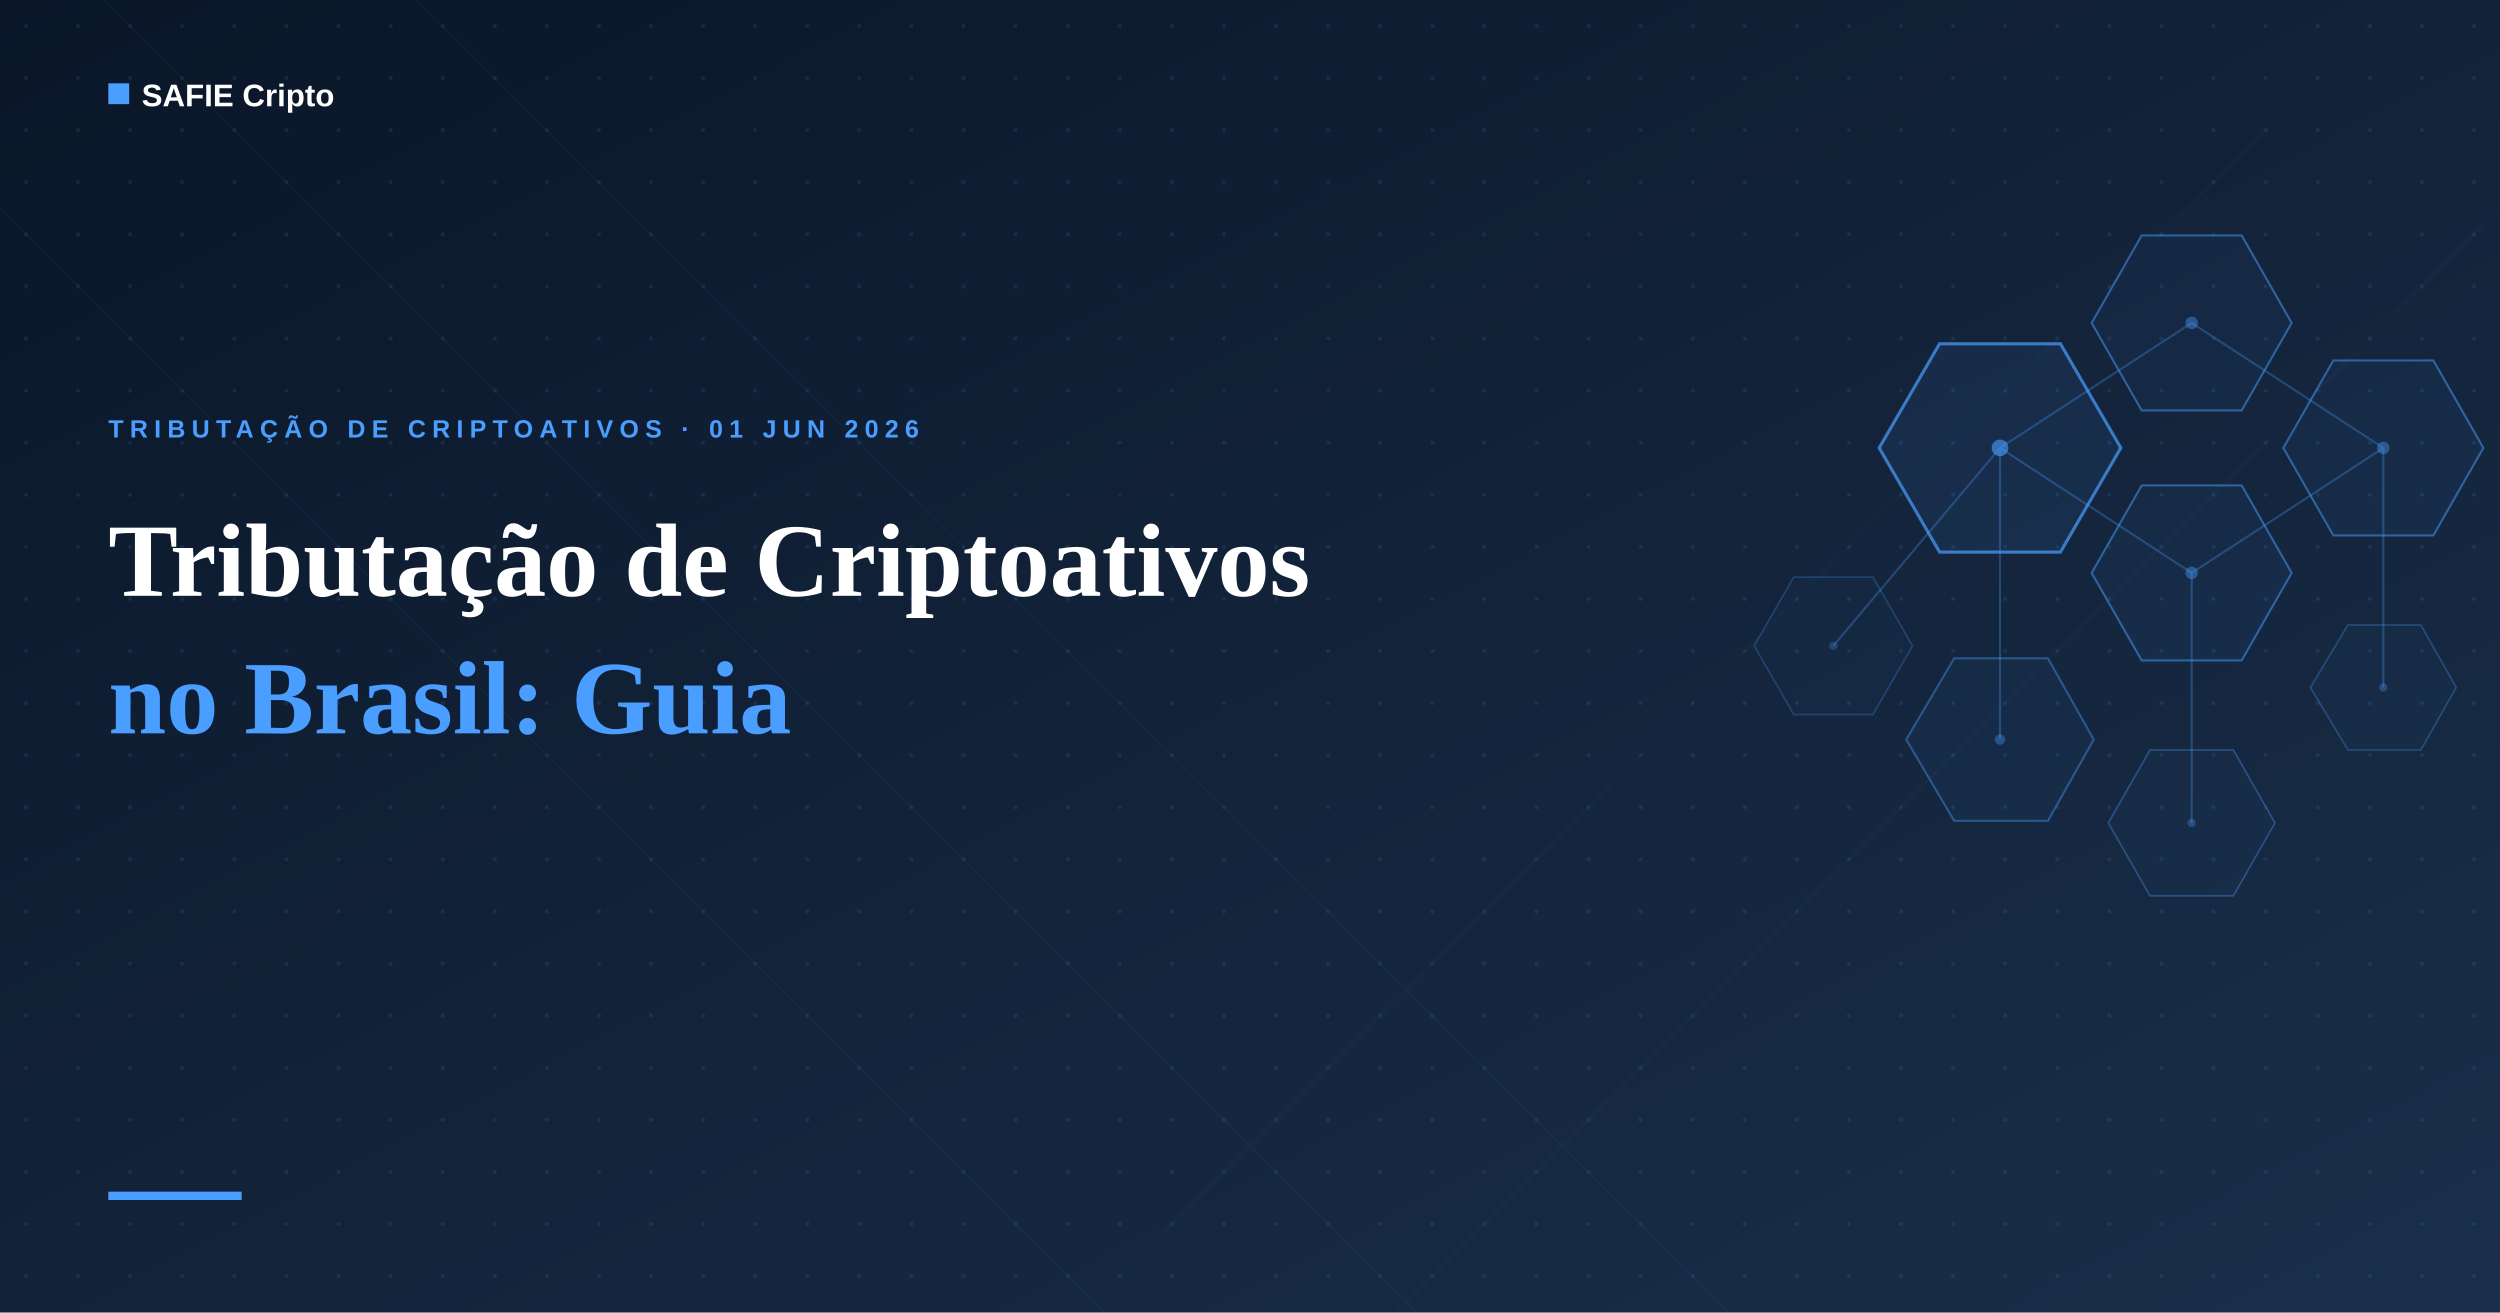
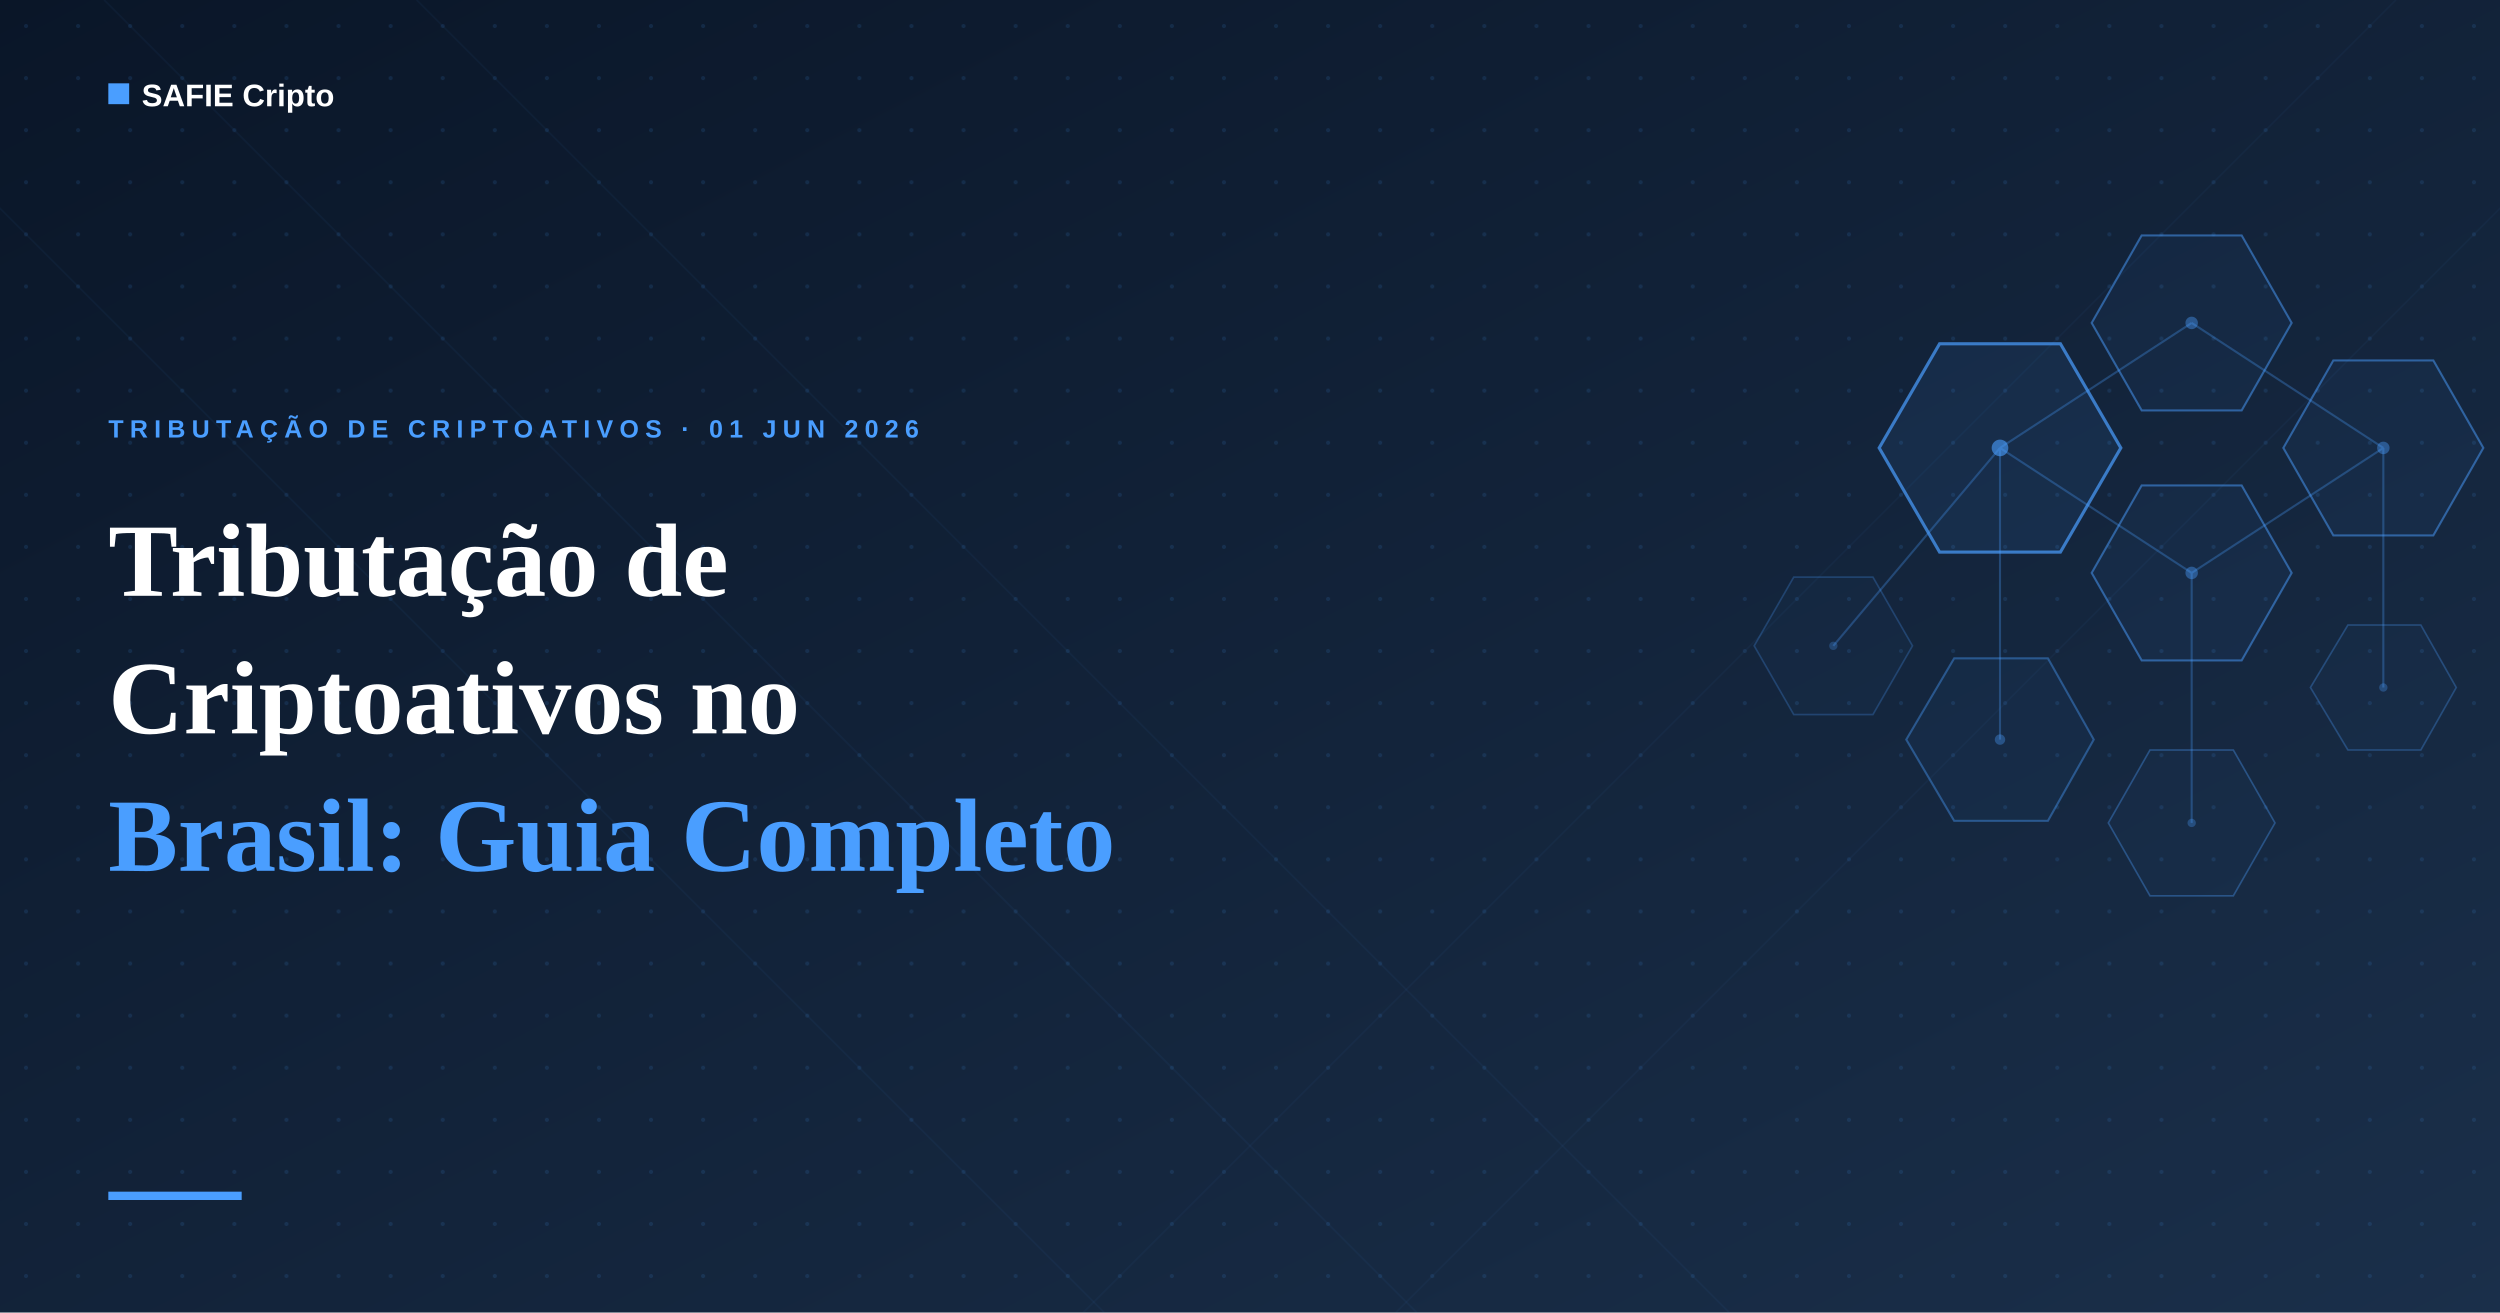
<svg xmlns="http://www.w3.org/2000/svg" viewBox="0 0 1200 630" width="1200" height="630">
  <defs>
    <linearGradient id="bg-grad" x1="0%" y1="0%" x2="100%" y2="100%">
      <stop offset="0%" stop-color="#0a1628" />
      <stop offset="100%" stop-color="#1a2f4a" />
    </linearGradient>
    <pattern id="dots" x="0" y="0" width="25" height="25" patternUnits="userSpaceOnUse">
      <circle cx="12.5" cy="12.5" r="1" fill="#4a9eff" fill-opacity="0.12" />
    </pattern>
  </defs>
  <rect width="1200" height="630" fill="url(#bg-grad)" />
  <rect width="1200" height="630" fill="url(#dots)" />
  <line x1="-100" y1="0" x2="530" y2="630" stroke="#4a9eff" stroke-width="0.8" opacity="0.05" />
  <line x1="50" y1="0" x2="680" y2="630" stroke="#4a9eff" stroke-width="0.8" opacity="0.05" />
  <line x1="200" y1="0" x2="830" y2="630" stroke="#4a9eff" stroke-width="0.8" opacity="0.05" />
  <line x1="1300" y1="0" x2="670" y2="630" stroke="#4a9eff" stroke-width="0.8" opacity="0.04" />
  <line x1="1150" y1="0" x2="520" y2="630" stroke="#4a9eff" stroke-width="0.8" opacity="0.04" />
  <g stroke="#4a9eff" stroke-width="1" opacity="0.3" fill="none">
    <line x1="960" y1="215" x2="1052" y2="155" />
    <line x1="960" y1="215" x2="1052" y2="275" />
    <line x1="1052" y1="155" x2="1144" y2="215" />
    <line x1="1052" y1="275" x2="1144" y2="215" />
    <line x1="960" y1="215" x2="960" y2="355" />
    <line x1="1052" y1="275" x2="1052" y2="395" />
    <line x1="1144" y1="215" x2="1144" y2="330" />
    <line x1="960" y1="215" x2="880" y2="310" />
  </g>
  <polygon points="1018,215 989,265 931,265 902,215 931,165 989,165" fill="#4a9eff" fill-opacity="0.08" stroke="#4a9eff" stroke-width="1.5" stroke-opacity="0.7" />
  <polygon points="1100,155 1076,197 1028,197 1004,155 1028,113 1076,113" fill="#4a9eff" fill-opacity="0.05" stroke="#4a9eff" stroke-width="1" stroke-opacity="0.5" />
  <polygon points="1100,275 1076,317 1028,317 1004,275 1028,233 1076,233" fill="#4a9eff" fill-opacity="0.05" stroke="#4a9eff" stroke-width="1" stroke-opacity="0.5" />
  <polygon points="1192,215 1168,257 1120,257 1096,215 1120,173 1168,173" fill="#4a9eff" fill-opacity="0.05" stroke="#4a9eff" stroke-width="1" stroke-opacity="0.5" />
  <polygon points="1005,355 983,394 938,394 915,355 938,316 983,316" fill="#4a9eff" fill-opacity="0.04" stroke="#4a9eff" stroke-width="1" stroke-opacity="0.4" />
  <polygon points="1092,395 1072,430 1032,430 1012,395 1032,360 1072,360" fill="#4a9eff" fill-opacity="0.03" stroke="#4a9eff" stroke-width="0.8" stroke-opacity="0.35" />
  <polygon points="1179,330 1162,360 1127,360 1109,330 1127,300 1162,300" fill="#4a9eff" fill-opacity="0.03" stroke="#4a9eff" stroke-width="0.8" stroke-opacity="0.3" />
  <polygon points="918,310 899,343 861,343 842,310 861,277 899,277" fill="#4a9eff" fill-opacity="0.03" stroke="#4a9eff" stroke-width="0.8" stroke-opacity="0.25" />
  <circle cx="960" cy="215" r="4" fill="#4a9eff" opacity="0.6" />
  <circle cx="1052" cy="155" r="3" fill="#4a9eff" opacity="0.4" />
  <circle cx="1052" cy="275" r="3" fill="#4a9eff" opacity="0.4" />
  <circle cx="1144" cy="215" r="3" fill="#4a9eff" opacity="0.4" />
  <circle cx="960" cy="355" r="2.5" fill="#4a9eff" opacity="0.35" />
  <circle cx="1052" cy="395" r="2" fill="#4a9eff" opacity="0.3" />
  <circle cx="1144" cy="330" r="2" fill="#4a9eff" opacity="0.3" />
  <circle cx="880" cy="310" r="2" fill="#4a9eff" opacity="0.25" />
  <rect x="52" y="40" width="10" height="10" fill="#4a9eff" />
  <text x="68" y="51" fill="#ffffff" font-family="'DM Sans', Arial, sans-serif" font-size="15" font-weight="600">SAFIE Cripto</text>
  <text x="52" y="210" fill="#4a9eff" font-family="'DM Sans', Arial, sans-serif" font-size="12" font-weight="600" letter-spacing="3">TRIBUTAÇÃO DE CRIPTOATIVOS · 01 JUN 2026</text>
-   <text x="52" y="286" fill="#ffffff" font-family="Georgia, 'Times New Roman', serif" font-size="50" font-weight="700">Tributação de Criptoativos</text>
-   <text x="52" y="352" fill="#4a9eff" font-family="Georgia, 'Times New Roman', serif" font-size="50" font-weight="700">no Brasil: Guia</text>
-   <text x="52" y="418" fill="#4a9eff" font-family="Georgia, 'Times New Roman', serif" font-size="50" font-weight="700" />
+   <text x="52" y="286" fill="#ffffff" font-family="Georgia, 'Times New Roman', serif" font-size="50" font-weight="700">Tributação de</text>
+   <text x="52" y="352" fill="#ffffff" font-family="Georgia, 'Times New Roman', serif" font-size="50" font-weight="700">Criptoativos no</text>
+   <text x="52" y="418" fill="#4a9eff" font-family="Georgia, 'Times New Roman', serif" font-size="50" font-weight="700">Brasil: Guia Completo</text>
  <rect x="52" y="572" width="64" height="4" fill="#4a9eff" />
</svg>
